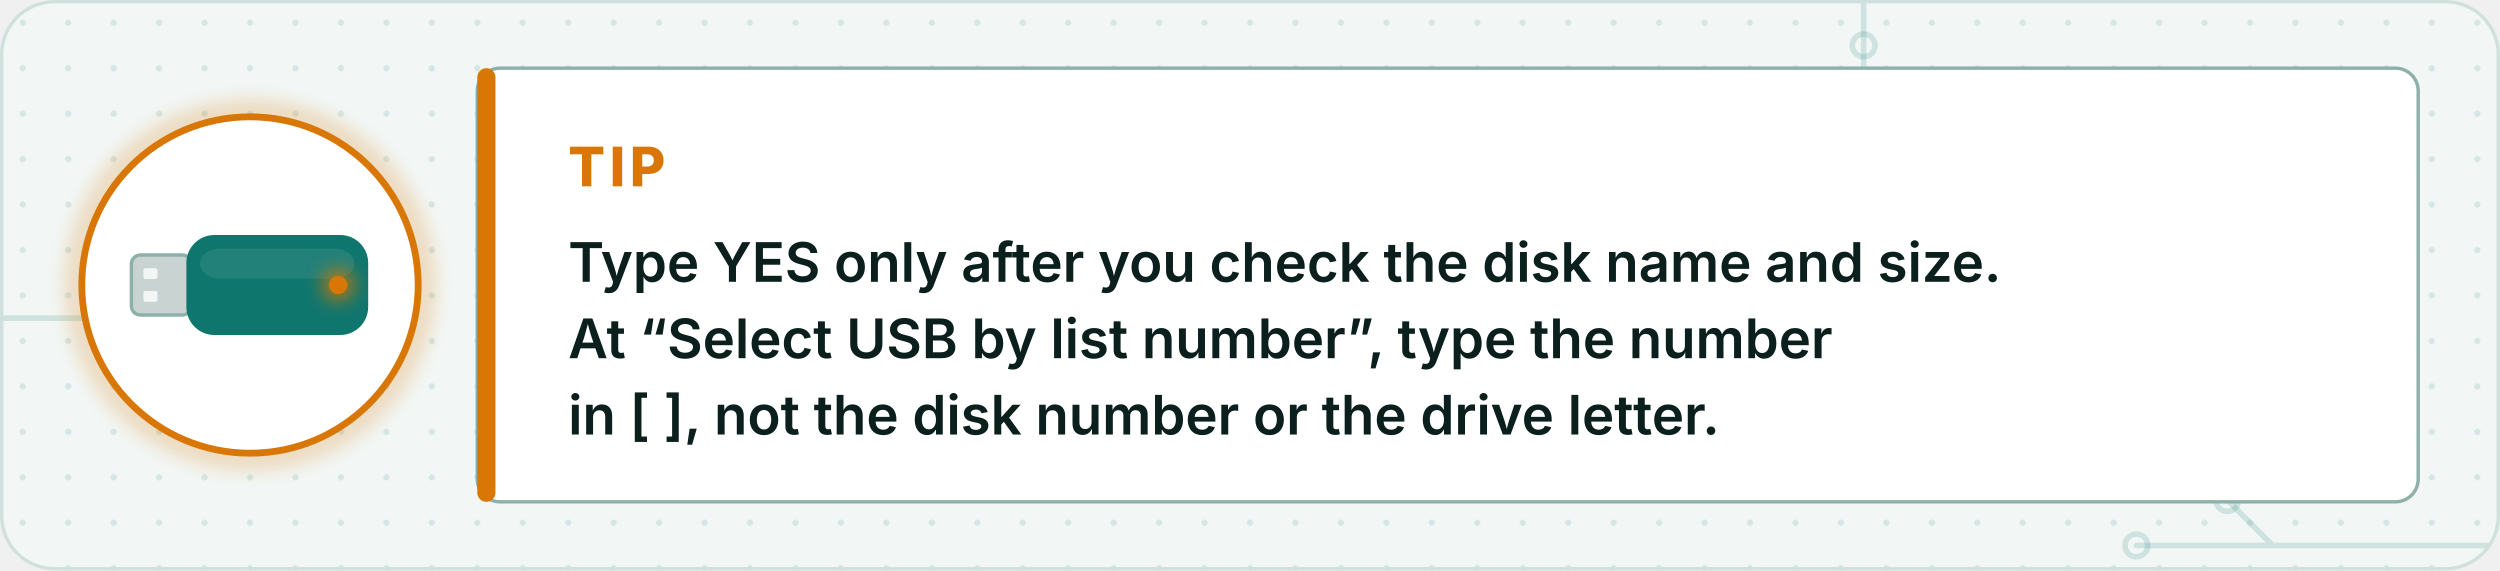
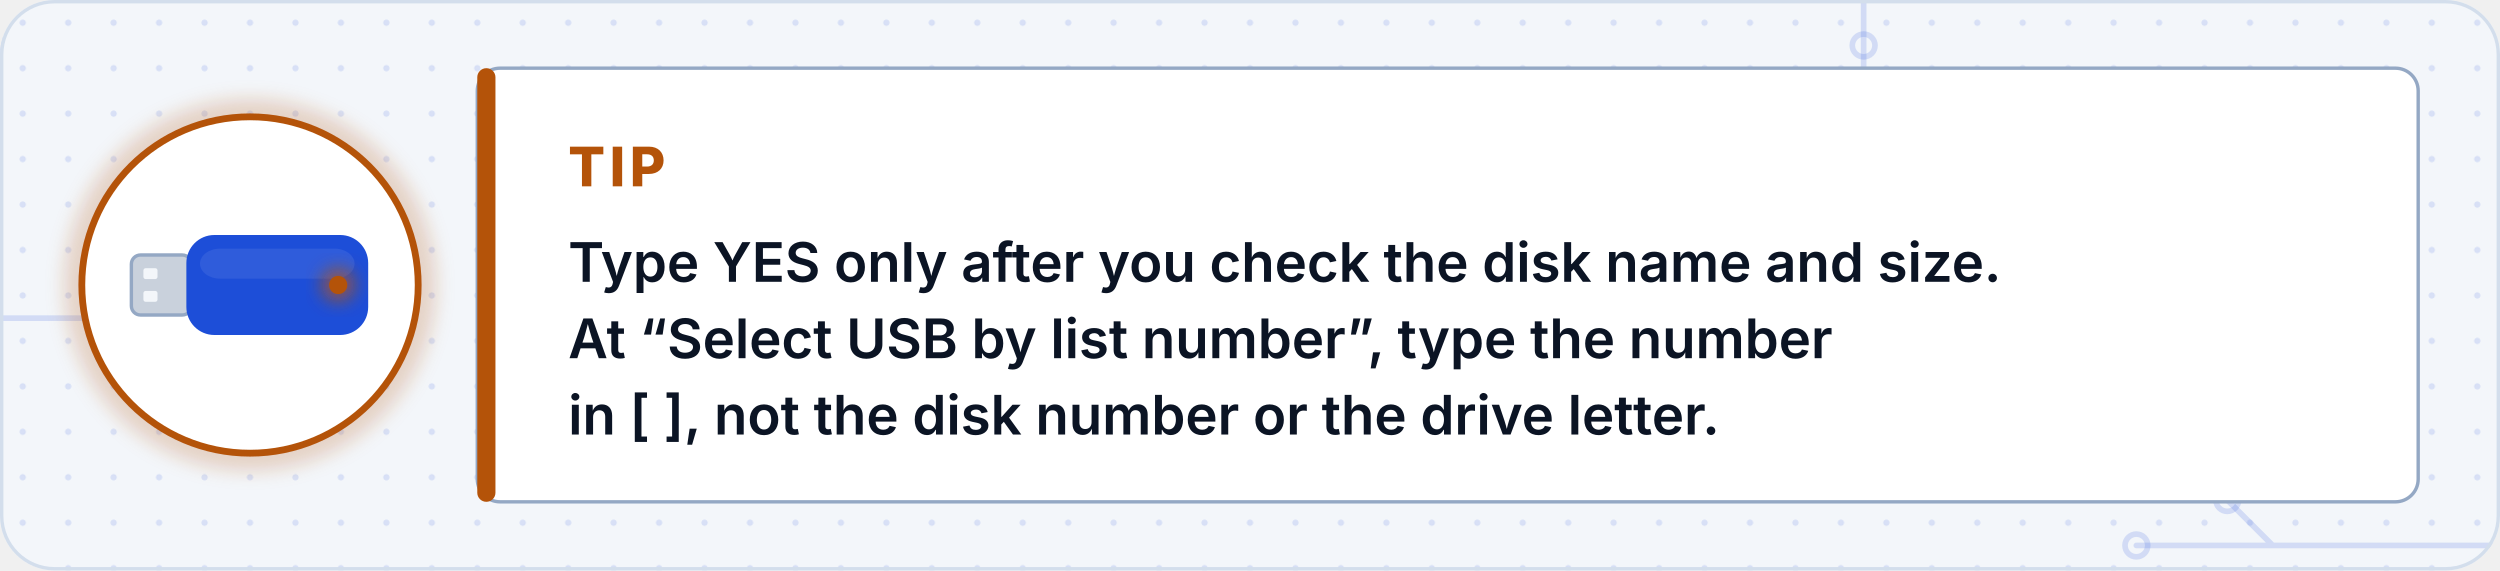
<svg xmlns="http://www.w3.org/2000/svg" viewBox="0 0 1100 251" width="1100" height="251" role="img" aria-label="Tip: type YES only after you check the disk name and size. At Select USB by list number, type the number in square brackets, not the disk number or the drive letter.">
  <style>.blink{animation:blink 2.4s ease-in-out infinite}@keyframes blink{50%{opacity:.35}}@media (prefers-reduced-motion:reduce){.blink{animation:none}}</style>
  <defs>
    <pattern id="tip-yes-l-dots" width="20" height="20" patternUnits="userSpaceOnUse">
-       <circle cx="10" cy="10" r="1.4" fill="#0F766E" opacity="0.13" />
+       <circle cx="10" cy="10" r="1.4" fill="#1D4ED8" opacity="0.13" />
    </pattern>
    <filter id="tip-yes-l-glow" x="-50%" y="-50%" width="200%" height="200%">
      <feGaussianBlur stdDeviation="4" />
    </filter>
    <clipPath id="tip-yes-l-frame">
      <rect width="1100" height="251" rx="24" />
    </clipPath>
    <marker id="tip-yes-l-go" viewBox="0 0 12 12" refX="10" refY="6" markerWidth="12" markerHeight="12" markerUnits="userSpaceOnUse" orient="auto-start-reverse">
-       <path d="M0 0 L12 6 L0 12 L3 6 z" fill="#0F766E" />
+       <path d="M0 0 L12 6 L0 12 L3 6 z" fill="#1D4ED8" />
    </marker>
    <marker id="tip-yes-l-bad" viewBox="0 0 12 12" refX="10" refY="6" markerWidth="12" markerHeight="12" markerUnits="userSpaceOnUse" orient="auto-start-reverse">
-       <path d="M0 0 L12 6 L0 12 L3 6 z" fill="#C2362B" />
+       <path d="M0 0 L12 6 L0 12 L3 6 z" fill="#C81E1E" />
    </marker>
    <marker id="tip-yes-l-muted" viewBox="0 0 12 12" refX="10" refY="6" markerWidth="12" markerHeight="12" markerUnits="userSpaceOnUse" orient="auto-start-reverse">
-       <path d="M0 0 L12 6 L0 12 L3 6 z" fill="#8DB0A8" />
+       <path d="M0 0 L12 6 L0 12 L3 6 z" fill="#94A8C4" />
    </marker>
  </defs>
  <g clip-path="url(#tip-yes-l-frame)">
-     <rect width="1100" height="251" fill="#F2F7F6" />
+     <rect width="1100" height="251" fill="#F3F6FA" />
    <rect width="1100" height="251" fill="url(#tip-yes-l-dots)" />
-     <path d="M0 0 L0 60 L0 140 L100 140" fill="none" stroke="#0F766E" stroke-width="2.5" stroke-linecap="round" stroke-linejoin="round" opacity="0.16" />
-     <circle cx="0" cy="0" r="5" fill="none" stroke="#0F766E" stroke-width="2.5" opacity="0.16" />
-     <circle cx="100" cy="140" r="5" fill="none" stroke="#0F766E" stroke-width="2.5" opacity="0.16" />
-     <path d="M760 180 L820 180 L980 180 L940 180" fill="none" stroke="#0F766E" stroke-width="2.5" stroke-linecap="round" stroke-linejoin="round" opacity="0.16" />
-     <circle cx="760" cy="180" r="5" fill="none" stroke="#0F766E" stroke-width="2.5" opacity="0.16" />
-     <circle cx="940" cy="180" r="5" fill="none" stroke="#0F766E" stroke-width="2.5" opacity="0.16" />
-     <path d="M1020 180 L900 180 L760 180 L860 180" fill="none" stroke="#0F766E" stroke-width="2.5" stroke-linecap="round" stroke-linejoin="round" opacity="0.16" />
-     <circle cx="1020" cy="180" r="5" fill="none" stroke="#0F766E" stroke-width="2.5" opacity="0.16" />
-     <circle cx="860" cy="180" r="5" fill="none" stroke="#0F766E" stroke-width="2.5" opacity="0.16" />
-     <path d="M980 220 L1000 240 L1100 240 L940 240" fill="none" stroke="#0F766E" stroke-width="2.5" stroke-linecap="round" stroke-linejoin="round" opacity="0.16" />
-     <circle cx="980" cy="220" r="5" fill="none" stroke="#0F766E" stroke-width="2.5" opacity="0.16" />
-     <circle cx="940" cy="240" r="5" fill="none" stroke="#0F766E" stroke-width="2.5" opacity="0.16" />
-     <path d="M820 100 L820 0 L820 120 L820 20" fill="none" stroke="#0F766E" stroke-width="2.5" stroke-linecap="round" stroke-linejoin="round" opacity="0.16" />
-     <circle cx="820" cy="100" r="5" fill="none" stroke="#0F766E" stroke-width="2.5" opacity="0.16" />
-     <circle cx="820" cy="20" r="5" fill="none" stroke="#0F766E" stroke-width="2.5" opacity="0.16" />
-     <circle cx="110" cy="125.4" r="82" fill="#D97706" opacity="0.22" filter="url(#tip-yes-l-glow)" />
-     <circle cx="110" cy="125.4" r="74" fill="#FFFFFF" stroke="#D97706" stroke-width="3" />
-     <rect x="57.8" y="112.2" width="26.4" height="26.4" rx="4" fill="#C9D3D1" stroke="#8DB0A8" stroke-width="1.5" />
-     <rect x="63.1" y="118" width="6.2" height="4.8" rx="1" fill="#F2F7F6" />
-     <rect x="63.1" y="128" width="6.2" height="4.8" rx="1" fill="#F2F7F6" />
-     <rect x="82" y="103.4" width="80" height="44" rx="12.32" fill="#0F766E" />
+     <path d="M0 0 L0 60 L0 140 L100 140" fill="none" stroke="#1D4ED8" stroke-width="2.5" stroke-linecap="round" stroke-linejoin="round" opacity="0.16" />
+     <circle cx="0" cy="0" r="5" fill="none" stroke="#1D4ED8" stroke-width="2.5" opacity="0.16" />
+     <circle cx="100" cy="140" r="5" fill="none" stroke="#1D4ED8" stroke-width="2.5" opacity="0.16" />
+     <path d="M760 180 L820 180 L980 180 L940 180" fill="none" stroke="#1D4ED8" stroke-width="2.5" stroke-linecap="round" stroke-linejoin="round" opacity="0.16" />
+     <circle cx="760" cy="180" r="5" fill="none" stroke="#1D4ED8" stroke-width="2.5" opacity="0.16" />
+     <circle cx="940" cy="180" r="5" fill="none" stroke="#1D4ED8" stroke-width="2.5" opacity="0.16" />
+     <path d="M1020 180 L900 180 L760 180 L860 180" fill="none" stroke="#1D4ED8" stroke-width="2.5" stroke-linecap="round" stroke-linejoin="round" opacity="0.16" />
+     <circle cx="1020" cy="180" r="5" fill="none" stroke="#1D4ED8" stroke-width="2.5" opacity="0.16" />
+     <circle cx="860" cy="180" r="5" fill="none" stroke="#1D4ED8" stroke-width="2.5" opacity="0.16" />
+     <path d="M980 220 L1000 240 L1100 240 L940 240" fill="none" stroke="#1D4ED8" stroke-width="2.5" stroke-linecap="round" stroke-linejoin="round" opacity="0.16" />
+     <circle cx="980" cy="220" r="5" fill="none" stroke="#1D4ED8" stroke-width="2.5" opacity="0.16" />
+     <circle cx="940" cy="240" r="5" fill="none" stroke="#1D4ED8" stroke-width="2.5" opacity="0.16" />
+     <path d="M820 100 L820 0 L820 120 L820 20" fill="none" stroke="#1D4ED8" stroke-width="2.5" stroke-linecap="round" stroke-linejoin="round" opacity="0.16" />
+     <circle cx="820" cy="100" r="5" fill="none" stroke="#1D4ED8" stroke-width="2.5" opacity="0.16" />
+     <circle cx="820" cy="20" r="5" fill="none" stroke="#1D4ED8" stroke-width="2.5" opacity="0.16" />
+     <circle cx="110" cy="125.4" r="82" fill="#B45309" opacity="0.22" filter="url(#tip-yes-l-glow)" />
+     <circle cx="110" cy="125.4" r="74" fill="#FFFFFF" stroke="#B45309" stroke-width="3" />
+     <rect x="57.8" y="112.2" width="26.4" height="26.4" rx="4" fill="#C9D1DC" stroke="#94A8C4" stroke-width="1.5" />
+     <rect x="63.1" y="118" width="6.2" height="4.8" rx="1" fill="#F3F6FA" />
+     <rect x="63.1" y="128" width="6.2" height="4.8" rx="1" fill="#F3F6FA" />
+     <rect x="82" y="103.4" width="80" height="44" rx="12.32" fill="#1D4ED8" />
    <rect x="88" y="109.4" width="68" height="13.2" rx="8.8" fill="#FFFFFF" opacity="0.08" />
-     <circle cx="148.8" cy="125.4" r="7" fill="#D97706" opacity="0.8" filter="url(#tip-yes-l-glow)" />
+     <circle cx="148.8" cy="125.4" r="7" fill="#B45309" opacity="0.8" filter="url(#tip-yes-l-glow)" />
    <g class="blink">
-       <circle cx="148.8" cy="125.4" r="4" fill="#D97706" />
+       <circle cx="148.8" cy="125.4" r="4" fill="#B45309" />
    </g>
-     <rect x="210" y="30" width="854" height="190.8" rx="10" fill="#FFFFFF" stroke="#8DB0A8" stroke-width="1.5" />
-     <rect x="210" y="30" width="8" height="190.8" rx="4" fill="#D97706" />
-     <text x="250" y="82" font-family="-apple-system, BlinkMacSystemFont, 'Segoe UI', Inter, Helvetica, Arial, sans-serif" font-size="24" font-weight="800" fill="#D97706" text-anchor="start" letter-spacing="2">
+     <rect x="210" y="30" width="854" height="190.8" rx="10" fill="#FFFFFF" stroke="#94A8C4" stroke-width="1.5" />
+     <rect x="210" y="30" width="8" height="190.8" rx="4" fill="#B45309" />
+     <text x="250" y="82" font-family="-apple-system, BlinkMacSystemFont, 'Segoe UI', Inter, Helvetica, Arial, sans-serif" font-size="24" font-weight="800" fill="#B45309" text-anchor="start" letter-spacing="2">
      <tspan x="250" dy="0">TIP</tspan>
    </text>
-     <text x="250" y="124" font-family="-apple-system, BlinkMacSystemFont, 'Segoe UI', Inter, Helvetica, Arial, sans-serif" font-size="24" font-weight="600" fill="#0B1F1C" text-anchor="start">
+     <text x="250" y="124" font-family="-apple-system, BlinkMacSystemFont, 'Segoe UI', Inter, Helvetica, Arial, sans-serif" font-size="24" font-weight="600" fill="#0B1424" text-anchor="start">
      <tspan x="250" dy="0">Type YES only after you check the disk name and size.</tspan>
      <tspan x="250" dy="33.6">At “Select USB by list number”, type the number</tspan>
      <tspan x="250" dy="33.6">in [ ], not the disk number or the drive letter.</tspan>
    </text>
  </g>
-   <rect x="0.75" y="0.75" width="1098.5" height="249.5" rx="23.25" fill="none" stroke="#D0E0DC" stroke-width="1.5" />
+   <rect x="0.75" y="0.75" width="1098.5" height="249.5" rx="23.25" fill="none" stroke="#D3DEEC" stroke-width="1.5" />
</svg>
